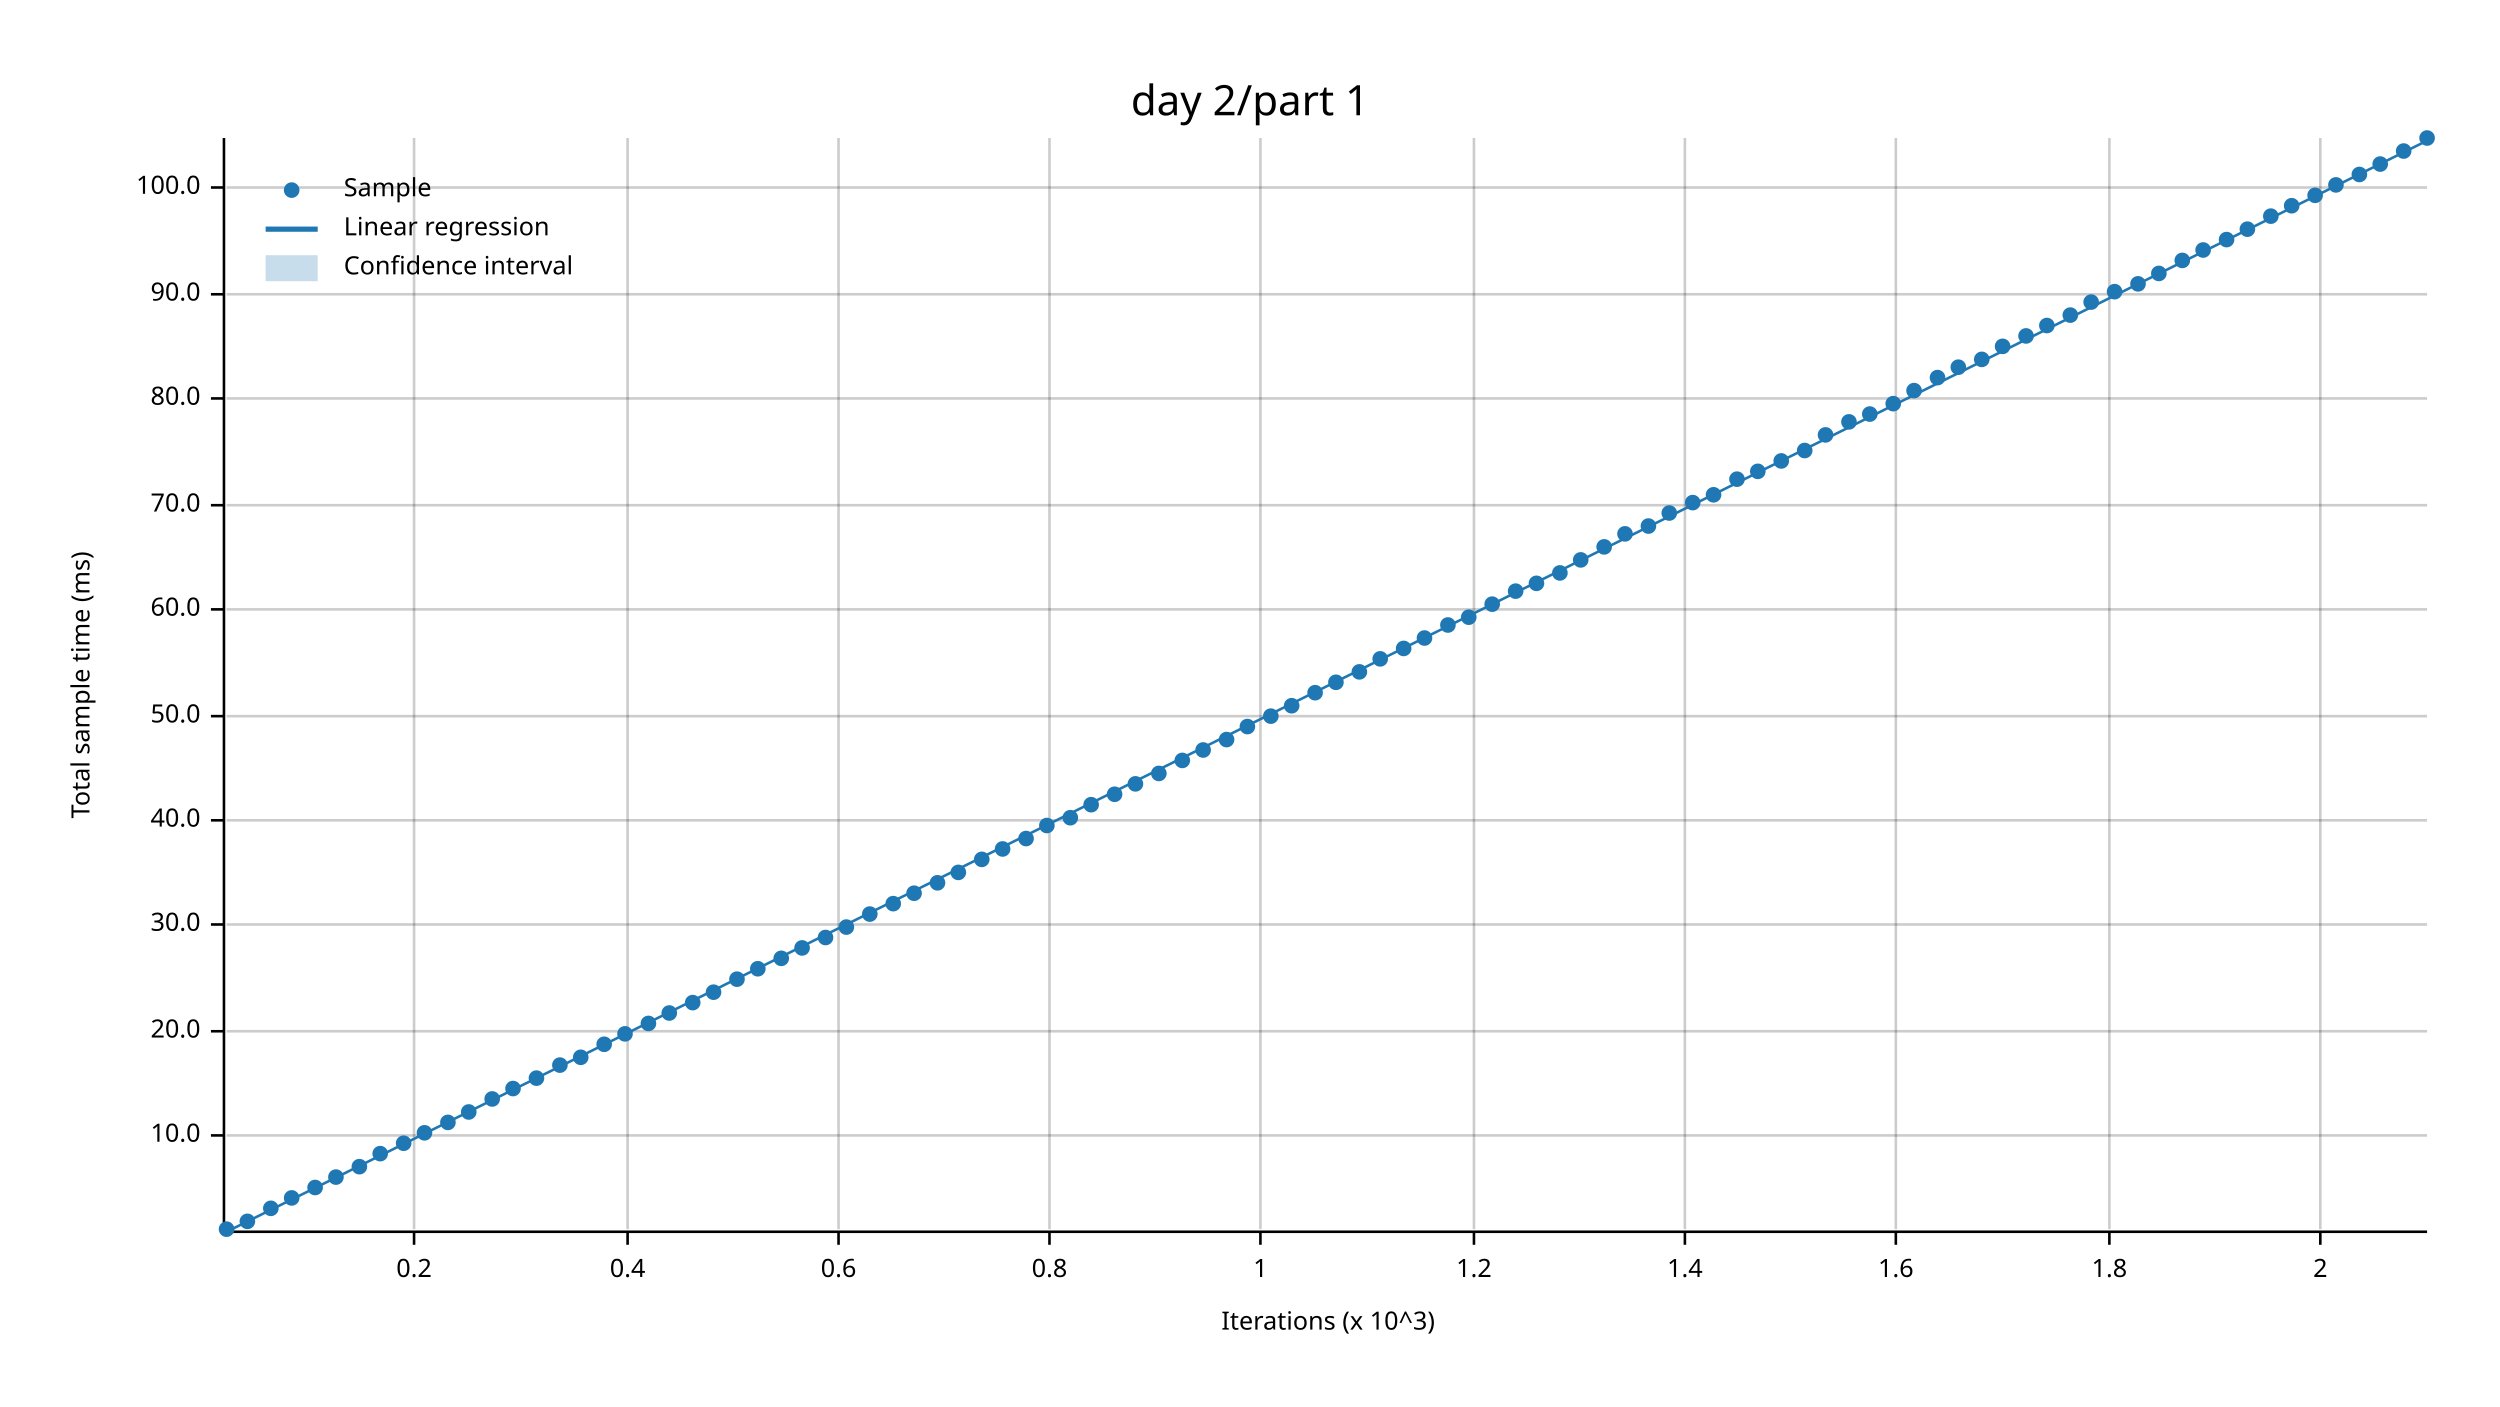
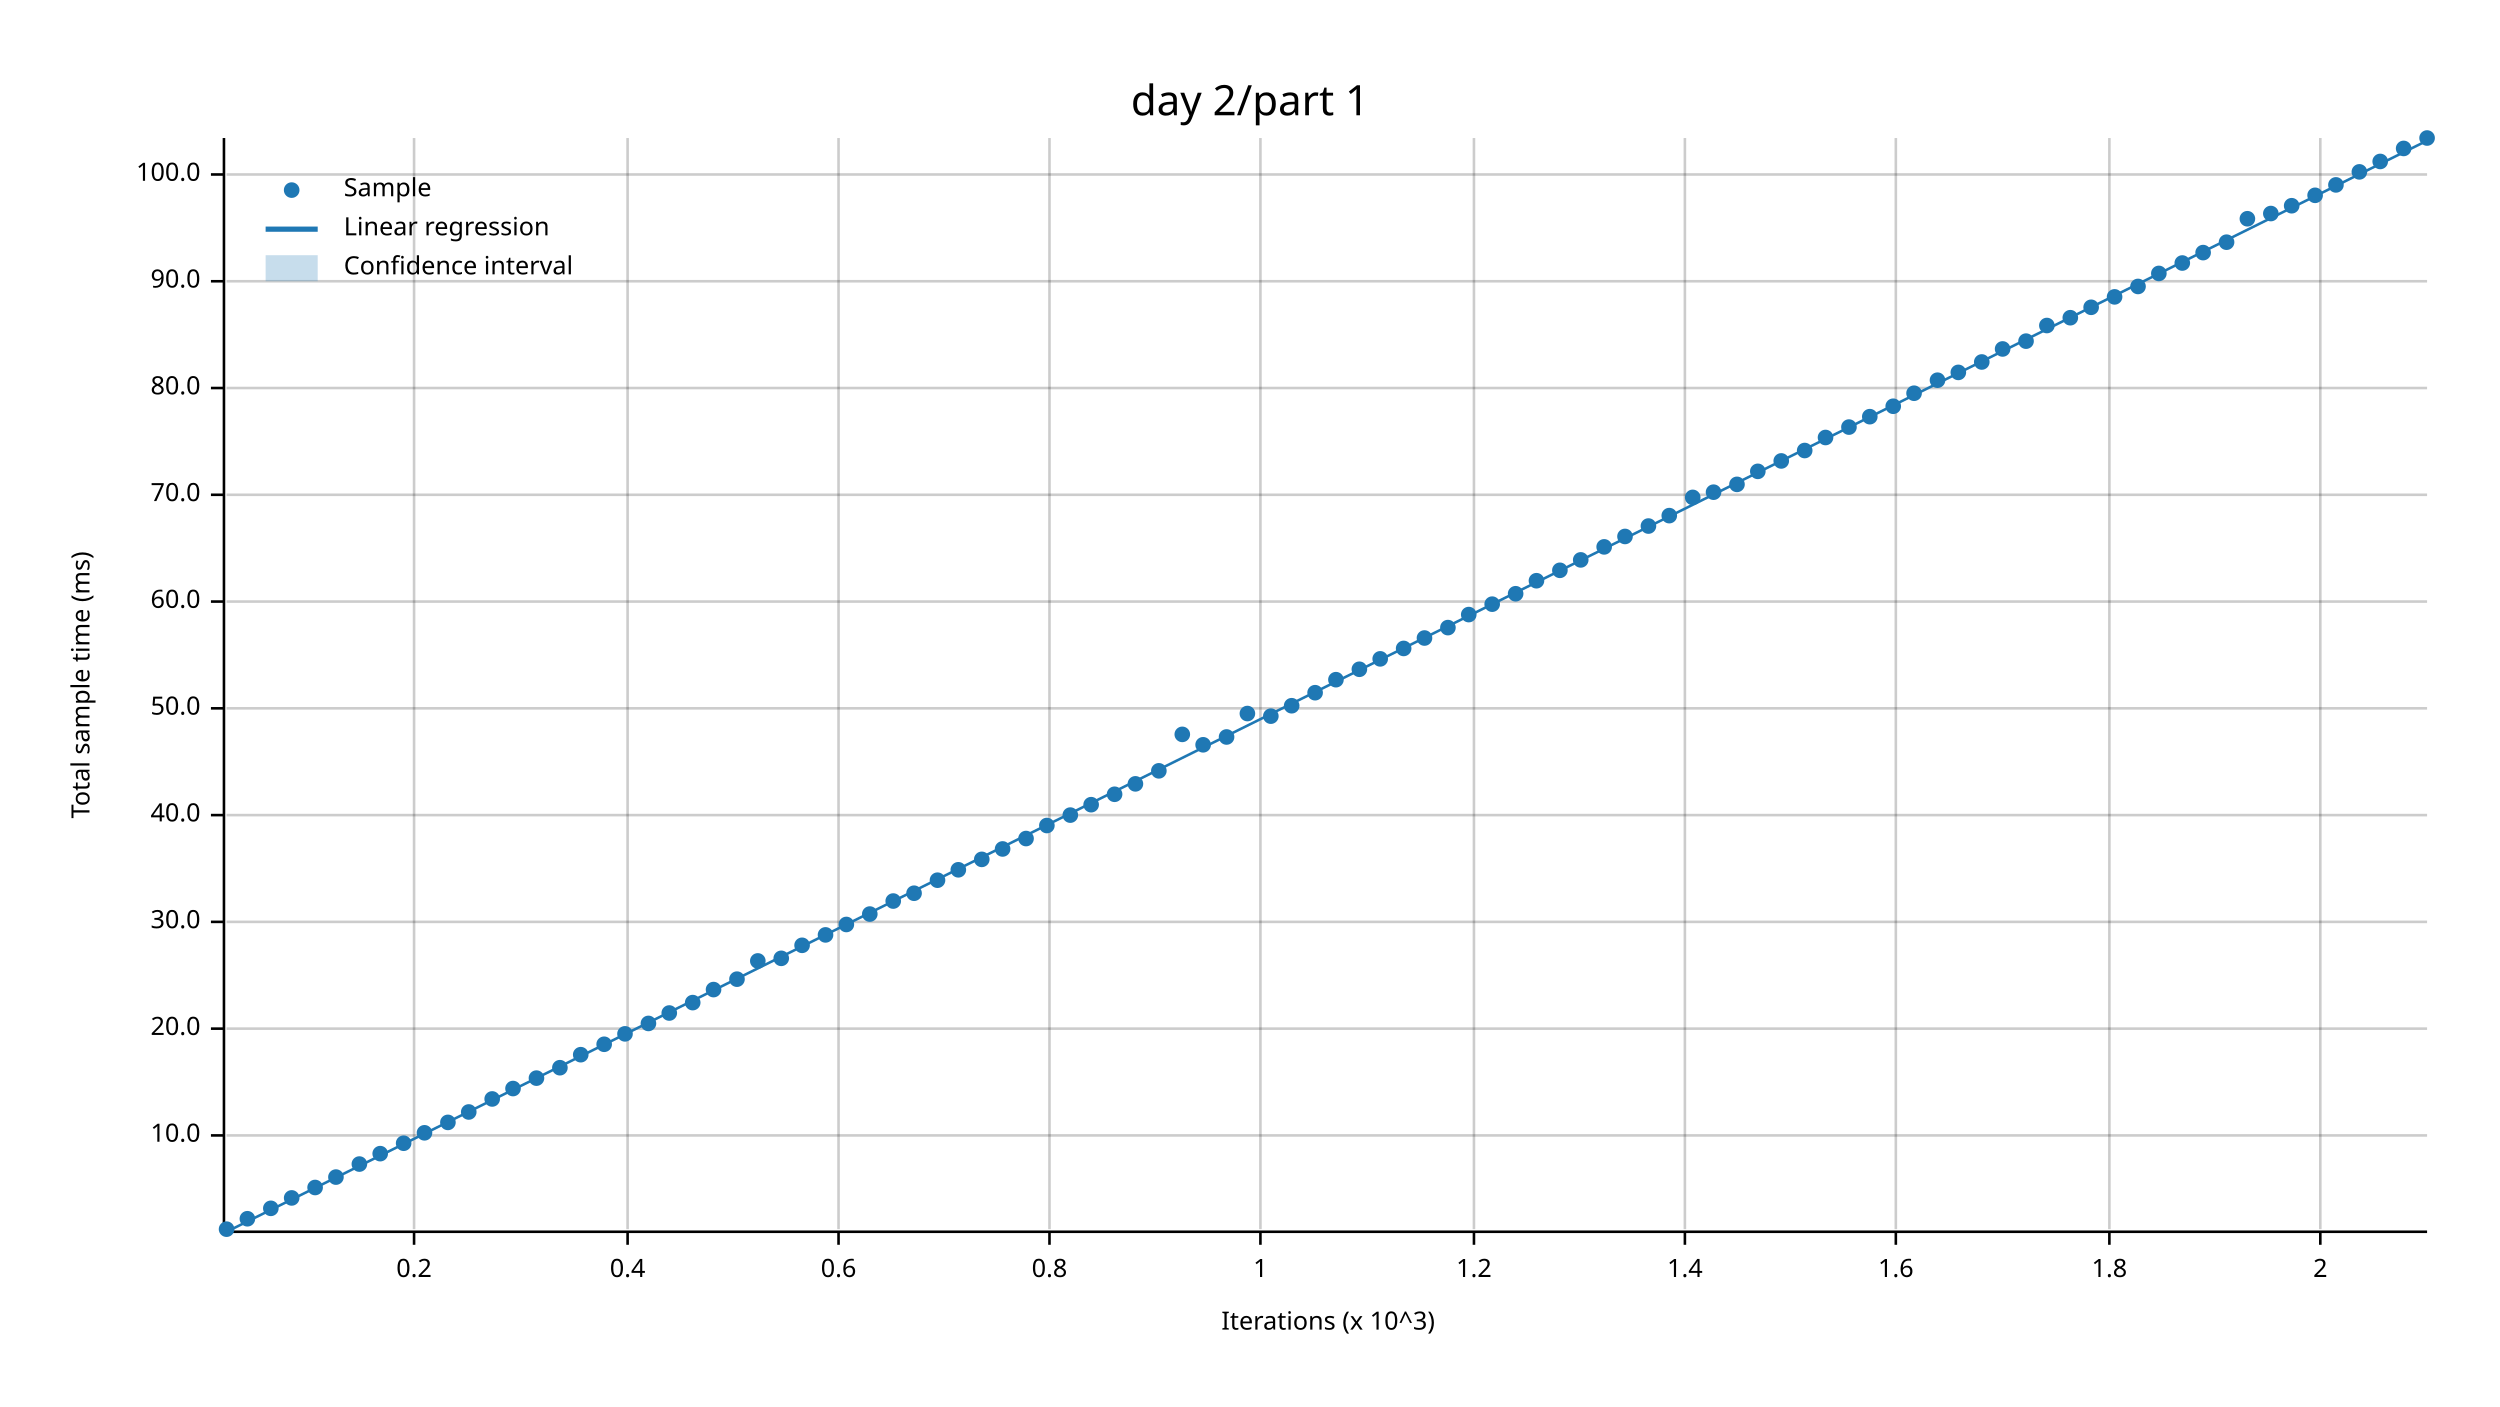
<svg xmlns="http://www.w3.org/2000/svg" width="960" height="540" viewBox="0 0 960 540">
  <text x="480" y="32" dy="0.76em" text-anchor="middle" font-family="sans-serif" font-size="16.129" opacity="1" fill="#000000">
day 2/part 1
</text>
  <text x="27" y="263" dy="0.76em" text-anchor="middle" font-family="sans-serif" font-size="9.677" opacity="1" fill="#000000" transform="rotate(270, 27, 263)">
Total sample time (ms)
</text>
  <text x="510" y="513" dy="-0.5ex" text-anchor="middle" font-family="sans-serif" font-size="9.677" opacity="1" fill="#000000">
Iterations (x 10^3)
</text>
  <line opacity="0.2" stroke="#000000" stroke-width="1" x1="159" y1="472" x2="159" y2="53" />
  <line opacity="0.2" stroke="#000000" stroke-width="1" x1="241" y1="472" x2="241" y2="53" />
  <line opacity="0.2" stroke="#000000" stroke-width="1" x1="322" y1="472" x2="322" y2="53" />
  <line opacity="0.2" stroke="#000000" stroke-width="1" x1="403" y1="472" x2="403" y2="53" />
  <line opacity="0.2" stroke="#000000" stroke-width="1" x1="484" y1="472" x2="484" y2="53" />
  <line opacity="0.2" stroke="#000000" stroke-width="1" x1="566" y1="472" x2="566" y2="53" />
  <line opacity="0.2" stroke="#000000" stroke-width="1" x1="647" y1="472" x2="647" y2="53" />
  <line opacity="0.2" stroke="#000000" stroke-width="1" x1="728" y1="472" x2="728" y2="53" />
  <line opacity="0.2" stroke="#000000" stroke-width="1" x1="810" y1="472" x2="810" y2="53" />
  <line opacity="0.2" stroke="#000000" stroke-width="1" x1="891" y1="472" x2="891" y2="53" />
  <line opacity="0.2" stroke="#000000" stroke-width="1" x1="87" y1="436" x2="932" y2="436" />
-   <line opacity="0.2" stroke="#000000" stroke-width="1" x1="87" y1="396" x2="932" y2="396" />
-   <line opacity="0.2" stroke="#000000" stroke-width="1" x1="87" y1="355" x2="932" y2="355" />
-   <line opacity="0.2" stroke="#000000" stroke-width="1" x1="87" y1="315" x2="932" y2="315" />
-   <line opacity="0.2" stroke="#000000" stroke-width="1" x1="87" y1="275" x2="932" y2="275" />
-   <line opacity="0.2" stroke="#000000" stroke-width="1" x1="87" y1="234" x2="932" y2="234" />
-   <line opacity="0.2" stroke="#000000" stroke-width="1" x1="87" y1="194" x2="932" y2="194" />
-   <line opacity="0.2" stroke="#000000" stroke-width="1" x1="87" y1="153" x2="932" y2="153" />
-   <line opacity="0.2" stroke="#000000" stroke-width="1" x1="87" y1="113" x2="932" y2="113" />
-   <line opacity="0.2" stroke="#000000" stroke-width="1" x1="87" y1="72" x2="932" y2="72" />
+   <line opacity="0.2" stroke="#000000" stroke-width="1" x1="87" y1="395" x2="932" y2="395" />
+   <line opacity="0.2" stroke="#000000" stroke-width="1" x1="87" y1="354" x2="932" y2="354" />
+   <line opacity="0.2" stroke="#000000" stroke-width="1" x1="87" y1="313" x2="932" y2="313" />
+   <line opacity="0.2" stroke="#000000" stroke-width="1" x1="87" y1="272" x2="932" y2="272" />
+   <line opacity="0.2" stroke="#000000" stroke-width="1" x1="87" y1="231" x2="932" y2="231" />
+   <line opacity="0.2" stroke="#000000" stroke-width="1" x1="87" y1="190" x2="932" y2="190" />
+   <line opacity="0.2" stroke="#000000" stroke-width="1" x1="87" y1="149" x2="932" y2="149" />
+   <line opacity="0.2" stroke="#000000" stroke-width="1" x1="87" y1="108" x2="932" y2="108" />
+   <line opacity="0.2" stroke="#000000" stroke-width="1" x1="87" y1="67" x2="932" y2="67" />
  <polyline fill="none" opacity="1" stroke="#000000" stroke-width="1" points="86,53 86,472 " />
  <text x="77" y="436" dy="0.5ex" text-anchor="end" font-family="sans-serif" font-size="9.677" opacity="1" fill="#000000">
10.0
</text>
  <polyline fill="none" opacity="1" stroke="#000000" stroke-width="1" points="81,436 86,436 " />
-   <text x="77" y="396" dy="0.5ex" text-anchor="end" font-family="sans-serif" font-size="9.677" opacity="1" fill="#000000">
+   <text x="77" y="395" dy="0.5ex" text-anchor="end" font-family="sans-serif" font-size="9.677" opacity="1" fill="#000000">
20.0
</text>
-   <polyline fill="none" opacity="1" stroke="#000000" stroke-width="1" points="81,396 86,396 " />
-   <text x="77" y="355" dy="0.5ex" text-anchor="end" font-family="sans-serif" font-size="9.677" opacity="1" fill="#000000">
+   <polyline fill="none" opacity="1" stroke="#000000" stroke-width="1" points="81,395 86,395 " />
+   <text x="77" y="354" dy="0.5ex" text-anchor="end" font-family="sans-serif" font-size="9.677" opacity="1" fill="#000000">
30.0
</text>
-   <polyline fill="none" opacity="1" stroke="#000000" stroke-width="1" points="81,355 86,355 " />
-   <text x="77" y="315" dy="0.5ex" text-anchor="end" font-family="sans-serif" font-size="9.677" opacity="1" fill="#000000">
+   <polyline fill="none" opacity="1" stroke="#000000" stroke-width="1" points="81,354 86,354 " />
+   <text x="77" y="313" dy="0.5ex" text-anchor="end" font-family="sans-serif" font-size="9.677" opacity="1" fill="#000000">
40.0
</text>
-   <polyline fill="none" opacity="1" stroke="#000000" stroke-width="1" points="81,315 86,315 " />
-   <text x="77" y="275" dy="0.5ex" text-anchor="end" font-family="sans-serif" font-size="9.677" opacity="1" fill="#000000">
+   <polyline fill="none" opacity="1" stroke="#000000" stroke-width="1" points="81,313 86,313 " />
+   <text x="77" y="272" dy="0.5ex" text-anchor="end" font-family="sans-serif" font-size="9.677" opacity="1" fill="#000000">
50.0
</text>
-   <polyline fill="none" opacity="1" stroke="#000000" stroke-width="1" points="81,275 86,275 " />
-   <text x="77" y="234" dy="0.5ex" text-anchor="end" font-family="sans-serif" font-size="9.677" opacity="1" fill="#000000">
+   <polyline fill="none" opacity="1" stroke="#000000" stroke-width="1" points="81,272 86,272 " />
+   <text x="77" y="231" dy="0.5ex" text-anchor="end" font-family="sans-serif" font-size="9.677" opacity="1" fill="#000000">
60.0
</text>
-   <polyline fill="none" opacity="1" stroke="#000000" stroke-width="1" points="81,234 86,234 " />
-   <text x="77" y="194" dy="0.5ex" text-anchor="end" font-family="sans-serif" font-size="9.677" opacity="1" fill="#000000">
+   <polyline fill="none" opacity="1" stroke="#000000" stroke-width="1" points="81,231 86,231 " />
+   <text x="77" y="190" dy="0.5ex" text-anchor="end" font-family="sans-serif" font-size="9.677" opacity="1" fill="#000000">
70.0
</text>
-   <polyline fill="none" opacity="1" stroke="#000000" stroke-width="1" points="81,194 86,194 " />
-   <text x="77" y="153" dy="0.5ex" text-anchor="end" font-family="sans-serif" font-size="9.677" opacity="1" fill="#000000">
+   <polyline fill="none" opacity="1" stroke="#000000" stroke-width="1" points="81,190 86,190 " />
+   <text x="77" y="149" dy="0.5ex" text-anchor="end" font-family="sans-serif" font-size="9.677" opacity="1" fill="#000000">
80.0
</text>
-   <polyline fill="none" opacity="1" stroke="#000000" stroke-width="1" points="81,153 86,153 " />
-   <text x="77" y="113" dy="0.5ex" text-anchor="end" font-family="sans-serif" font-size="9.677" opacity="1" fill="#000000">
+   <polyline fill="none" opacity="1" stroke="#000000" stroke-width="1" points="81,149 86,149 " />
+   <text x="77" y="108" dy="0.5ex" text-anchor="end" font-family="sans-serif" font-size="9.677" opacity="1" fill="#000000">
90.0
</text>
-   <polyline fill="none" opacity="1" stroke="#000000" stroke-width="1" points="81,113 86,113 " />
-   <text x="77" y="72" dy="0.5ex" text-anchor="end" font-family="sans-serif" font-size="9.677" opacity="1" fill="#000000">
+   <polyline fill="none" opacity="1" stroke="#000000" stroke-width="1" points="81,108 86,108 " />
+   <text x="77" y="67" dy="0.5ex" text-anchor="end" font-family="sans-serif" font-size="9.677" opacity="1" fill="#000000">
100.0
</text>
-   <polyline fill="none" opacity="1" stroke="#000000" stroke-width="1" points="81,72 86,72 " />
+   <polyline fill="none" opacity="1" stroke="#000000" stroke-width="1" points="81,67 86,67 " />
  <polyline fill="none" opacity="1" stroke="#000000" stroke-width="1" points="87,473 932,473 " />
  <text x="159" y="483" dy="0.76em" text-anchor="middle" font-family="sans-serif" font-size="9.677" opacity="1" fill="#000000">
0.2
</text>
  <polyline fill="none" opacity="1" stroke="#000000" stroke-width="1" points="159,473 159,478 " />
  <text x="241" y="483" dy="0.76em" text-anchor="middle" font-family="sans-serif" font-size="9.677" opacity="1" fill="#000000">
0.4
</text>
  <polyline fill="none" opacity="1" stroke="#000000" stroke-width="1" points="241,473 241,478 " />
  <text x="322" y="483" dy="0.76em" text-anchor="middle" font-family="sans-serif" font-size="9.677" opacity="1" fill="#000000">
0.6
</text>
  <polyline fill="none" opacity="1" stroke="#000000" stroke-width="1" points="322,473 322,478 " />
  <text x="403" y="483" dy="0.76em" text-anchor="middle" font-family="sans-serif" font-size="9.677" opacity="1" fill="#000000">
0.8
</text>
  <polyline fill="none" opacity="1" stroke="#000000" stroke-width="1" points="403,473 403,478 " />
  <text x="484" y="483" dy="0.76em" text-anchor="middle" font-family="sans-serif" font-size="9.677" opacity="1" fill="#000000">
1
</text>
  <polyline fill="none" opacity="1" stroke="#000000" stroke-width="1" points="484,473 484,478 " />
  <text x="566" y="483" dy="0.76em" text-anchor="middle" font-family="sans-serif" font-size="9.677" opacity="1" fill="#000000">
1.2
</text>
  <polyline fill="none" opacity="1" stroke="#000000" stroke-width="1" points="566,473 566,478 " />
  <text x="647" y="483" dy="0.76em" text-anchor="middle" font-family="sans-serif" font-size="9.677" opacity="1" fill="#000000">
1.4
</text>
  <polyline fill="none" opacity="1" stroke="#000000" stroke-width="1" points="647,473 647,478 " />
  <text x="728" y="483" dy="0.76em" text-anchor="middle" font-family="sans-serif" font-size="9.677" opacity="1" fill="#000000">
1.6
</text>
  <polyline fill="none" opacity="1" stroke="#000000" stroke-width="1" points="728,473 728,478 " />
  <text x="810" y="483" dy="0.76em" text-anchor="middle" font-family="sans-serif" font-size="9.677" opacity="1" fill="#000000">
1.8
</text>
  <polyline fill="none" opacity="1" stroke="#000000" stroke-width="1" points="810,473 810,478 " />
  <text x="891" y="483" dy="0.76em" text-anchor="middle" font-family="sans-serif" font-size="9.677" opacity="1" fill="#000000">
2
</text>
  <polyline fill="none" opacity="1" stroke="#000000" stroke-width="1" points="891,473 891,478 " />
  <circle cx="87" cy="472" r="3" opacity="1" fill="#1F78B4" stroke="none" stroke-width="1" />
-   <circle cx="95" cy="469" r="3" opacity="1" fill="#1F78B4" stroke="none" stroke-width="1" />
+   <circle cx="95" cy="468" r="3" opacity="1" fill="#1F78B4" stroke="none" stroke-width="1" />
  <circle cx="104" cy="464" r="3" opacity="1" fill="#1F78B4" stroke="none" stroke-width="1" />
  <circle cx="112" cy="460" r="3" opacity="1" fill="#1F78B4" stroke="none" stroke-width="1" />
  <circle cx="121" cy="456" r="3" opacity="1" fill="#1F78B4" stroke="none" stroke-width="1" />
  <circle cx="129" cy="452" r="3" opacity="1" fill="#1F78B4" stroke="none" stroke-width="1" />
-   <circle cx="138" cy="448" r="3" opacity="1" fill="#1F78B4" stroke="none" stroke-width="1" />
+   <circle cx="138" cy="447" r="3" opacity="1" fill="#1F78B4" stroke="none" stroke-width="1" />
  <circle cx="146" cy="443" r="3" opacity="1" fill="#1F78B4" stroke="none" stroke-width="1" />
  <circle cx="155" cy="439" r="3" opacity="1" fill="#1F78B4" stroke="none" stroke-width="1" />
  <circle cx="163" cy="435" r="3" opacity="1" fill="#1F78B4" stroke="none" stroke-width="1" />
  <circle cx="172" cy="431" r="3" opacity="1" fill="#1F78B4" stroke="none" stroke-width="1" />
  <circle cx="180" cy="427" r="3" opacity="1" fill="#1F78B4" stroke="none" stroke-width="1" />
  <circle cx="189" cy="422" r="3" opacity="1" fill="#1F78B4" stroke="none" stroke-width="1" />
  <circle cx="197" cy="418" r="3" opacity="1" fill="#1F78B4" stroke="none" stroke-width="1" />
  <circle cx="206" cy="414" r="3" opacity="1" fill="#1F78B4" stroke="none" stroke-width="1" />
-   <circle cx="215" cy="409" r="3" opacity="1" fill="#1F78B4" stroke="none" stroke-width="1" />
-   <circle cx="223" cy="406" r="3" opacity="1" fill="#1F78B4" stroke="none" stroke-width="1" />
+   <circle cx="215" cy="410" r="3" opacity="1" fill="#1F78B4" stroke="none" stroke-width="1" />
+   <circle cx="223" cy="405" r="3" opacity="1" fill="#1F78B4" stroke="none" stroke-width="1" />
  <circle cx="232" cy="401" r="3" opacity="1" fill="#1F78B4" stroke="none" stroke-width="1" />
  <circle cx="240" cy="397" r="3" opacity="1" fill="#1F78B4" stroke="none" stroke-width="1" />
  <circle cx="249" cy="393" r="3" opacity="1" fill="#1F78B4" stroke="none" stroke-width="1" />
  <circle cx="257" cy="389" r="3" opacity="1" fill="#1F78B4" stroke="none" stroke-width="1" />
  <circle cx="266" cy="385" r="3" opacity="1" fill="#1F78B4" stroke="none" stroke-width="1" />
-   <circle cx="274" cy="381" r="3" opacity="1" fill="#1F78B4" stroke="none" stroke-width="1" />
+   <circle cx="274" cy="380" r="3" opacity="1" fill="#1F78B4" stroke="none" stroke-width="1" />
  <circle cx="283" cy="376" r="3" opacity="1" fill="#1F78B4" stroke="none" stroke-width="1" />
-   <circle cx="291" cy="372" r="3" opacity="1" fill="#1F78B4" stroke="none" stroke-width="1" />
+   <circle cx="291" cy="369" r="3" opacity="1" fill="#1F78B4" stroke="none" stroke-width="1" />
  <circle cx="300" cy="368" r="3" opacity="1" fill="#1F78B4" stroke="none" stroke-width="1" />
-   <circle cx="308" cy="364" r="3" opacity="1" fill="#1F78B4" stroke="none" stroke-width="1" />
-   <circle cx="317" cy="360" r="3" opacity="1" fill="#1F78B4" stroke="none" stroke-width="1" />
-   <circle cx="325" cy="356" r="3" opacity="1" fill="#1F78B4" stroke="none" stroke-width="1" />
+   <circle cx="308" cy="363" r="3" opacity="1" fill="#1F78B4" stroke="none" stroke-width="1" />
+   <circle cx="317" cy="359" r="3" opacity="1" fill="#1F78B4" stroke="none" stroke-width="1" />
+   <circle cx="325" cy="355" r="3" opacity="1" fill="#1F78B4" stroke="none" stroke-width="1" />
  <circle cx="334" cy="351" r="3" opacity="1" fill="#1F78B4" stroke="none" stroke-width="1" />
-   <circle cx="343" cy="347" r="3" opacity="1" fill="#1F78B4" stroke="none" stroke-width="1" />
+   <circle cx="343" cy="346" r="3" opacity="1" fill="#1F78B4" stroke="none" stroke-width="1" />
  <circle cx="351" cy="343" r="3" opacity="1" fill="#1F78B4" stroke="none" stroke-width="1" />
-   <circle cx="360" cy="339" r="3" opacity="1" fill="#1F78B4" stroke="none" stroke-width="1" />
-   <circle cx="368" cy="335" r="3" opacity="1" fill="#1F78B4" stroke="none" stroke-width="1" />
+   <circle cx="360" cy="338" r="3" opacity="1" fill="#1F78B4" stroke="none" stroke-width="1" />
+   <circle cx="368" cy="334" r="3" opacity="1" fill="#1F78B4" stroke="none" stroke-width="1" />
  <circle cx="377" cy="330" r="3" opacity="1" fill="#1F78B4" stroke="none" stroke-width="1" />
  <circle cx="385" cy="326" r="3" opacity="1" fill="#1F78B4" stroke="none" stroke-width="1" />
  <circle cx="394" cy="322" r="3" opacity="1" fill="#1F78B4" stroke="none" stroke-width="1" />
  <circle cx="402" cy="317" r="3" opacity="1" fill="#1F78B4" stroke="none" stroke-width="1" />
-   <circle cx="411" cy="314" r="3" opacity="1" fill="#1F78B4" stroke="none" stroke-width="1" />
+   <circle cx="411" cy="313" r="3" opacity="1" fill="#1F78B4" stroke="none" stroke-width="1" />
  <circle cx="419" cy="309" r="3" opacity="1" fill="#1F78B4" stroke="none" stroke-width="1" />
  <circle cx="428" cy="305" r="3" opacity="1" fill="#1F78B4" stroke="none" stroke-width="1" />
  <circle cx="436" cy="301" r="3" opacity="1" fill="#1F78B4" stroke="none" stroke-width="1" />
-   <circle cx="445" cy="297" r="3" opacity="1" fill="#1F78B4" stroke="none" stroke-width="1" />
-   <circle cx="454" cy="292" r="3" opacity="1" fill="#1F78B4" stroke="none" stroke-width="1" />
-   <circle cx="462" cy="288" r="3" opacity="1" fill="#1F78B4" stroke="none" stroke-width="1" />
-   <circle cx="471" cy="284" r="3" opacity="1" fill="#1F78B4" stroke="none" stroke-width="1" />
-   <circle cx="479" cy="279" r="3" opacity="1" fill="#1F78B4" stroke="none" stroke-width="1" />
+   <circle cx="445" cy="296" r="3" opacity="1" fill="#1F78B4" stroke="none" stroke-width="1" />
+   <circle cx="454" cy="282" r="3" opacity="1" fill="#1F78B4" stroke="none" stroke-width="1" />
+   <circle cx="462" cy="286" r="3" opacity="1" fill="#1F78B4" stroke="none" stroke-width="1" />
+   <circle cx="471" cy="283" r="3" opacity="1" fill="#1F78B4" stroke="none" stroke-width="1" />
+   <circle cx="479" cy="274" r="3" opacity="1" fill="#1F78B4" stroke="none" stroke-width="1" />
  <circle cx="488" cy="275" r="3" opacity="1" fill="#1F78B4" stroke="none" stroke-width="1" />
  <circle cx="496" cy="271" r="3" opacity="1" fill="#1F78B4" stroke="none" stroke-width="1" />
  <circle cx="505" cy="266" r="3" opacity="1" fill="#1F78B4" stroke="none" stroke-width="1" />
-   <circle cx="513" cy="262" r="3" opacity="1" fill="#1F78B4" stroke="none" stroke-width="1" />
-   <circle cx="522" cy="258" r="3" opacity="1" fill="#1F78B4" stroke="none" stroke-width="1" />
+   <circle cx="513" cy="261" r="3" opacity="1" fill="#1F78B4" stroke="none" stroke-width="1" />
+   <circle cx="522" cy="257" r="3" opacity="1" fill="#1F78B4" stroke="none" stroke-width="1" />
  <circle cx="530" cy="253" r="3" opacity="1" fill="#1F78B4" stroke="none" stroke-width="1" />
  <circle cx="539" cy="249" r="3" opacity="1" fill="#1F78B4" stroke="none" stroke-width="1" />
  <circle cx="547" cy="245" r="3" opacity="1" fill="#1F78B4" stroke="none" stroke-width="1" />
-   <circle cx="556" cy="240" r="3" opacity="1" fill="#1F78B4" stroke="none" stroke-width="1" />
-   <circle cx="564" cy="237" r="3" opacity="1" fill="#1F78B4" stroke="none" stroke-width="1" />
+   <circle cx="556" cy="241" r="3" opacity="1" fill="#1F78B4" stroke="none" stroke-width="1" />
+   <circle cx="564" cy="236" r="3" opacity="1" fill="#1F78B4" stroke="none" stroke-width="1" />
  <circle cx="573" cy="232" r="3" opacity="1" fill="#1F78B4" stroke="none" stroke-width="1" />
-   <circle cx="582" cy="227" r="3" opacity="1" fill="#1F78B4" stroke="none" stroke-width="1" />
-   <circle cx="590" cy="224" r="3" opacity="1" fill="#1F78B4" stroke="none" stroke-width="1" />
-   <circle cx="599" cy="220" r="3" opacity="1" fill="#1F78B4" stroke="none" stroke-width="1" />
+   <circle cx="582" cy="228" r="3" opacity="1" fill="#1F78B4" stroke="none" stroke-width="1" />
+   <circle cx="590" cy="223" r="3" opacity="1" fill="#1F78B4" stroke="none" stroke-width="1" />
+   <circle cx="599" cy="219" r="3" opacity="1" fill="#1F78B4" stroke="none" stroke-width="1" />
  <circle cx="607" cy="215" r="3" opacity="1" fill="#1F78B4" stroke="none" stroke-width="1" />
  <circle cx="616" cy="210" r="3" opacity="1" fill="#1F78B4" stroke="none" stroke-width="1" />
-   <circle cx="624" cy="205" r="3" opacity="1" fill="#1F78B4" stroke="none" stroke-width="1" />
+   <circle cx="624" cy="206" r="3" opacity="1" fill="#1F78B4" stroke="none" stroke-width="1" />
  <circle cx="633" cy="202" r="3" opacity="1" fill="#1F78B4" stroke="none" stroke-width="1" />
-   <circle cx="641" cy="197" r="3" opacity="1" fill="#1F78B4" stroke="none" stroke-width="1" />
-   <circle cx="650" cy="193" r="3" opacity="1" fill="#1F78B4" stroke="none" stroke-width="1" />
-   <circle cx="658" cy="190" r="3" opacity="1" fill="#1F78B4" stroke="none" stroke-width="1" />
-   <circle cx="667" cy="184" r="3" opacity="1" fill="#1F78B4" stroke="none" stroke-width="1" />
+   <circle cx="641" cy="198" r="3" opacity="1" fill="#1F78B4" stroke="none" stroke-width="1" />
+   <circle cx="650" cy="191" r="3" opacity="1" fill="#1F78B4" stroke="none" stroke-width="1" />
+   <circle cx="658" cy="189" r="3" opacity="1" fill="#1F78B4" stroke="none" stroke-width="1" />
+   <circle cx="667" cy="186" r="3" opacity="1" fill="#1F78B4" stroke="none" stroke-width="1" />
  <circle cx="675" cy="181" r="3" opacity="1" fill="#1F78B4" stroke="none" stroke-width="1" />
  <circle cx="684" cy="177" r="3" opacity="1" fill="#1F78B4" stroke="none" stroke-width="1" />
  <circle cx="693" cy="173" r="3" opacity="1" fill="#1F78B4" stroke="none" stroke-width="1" />
-   <circle cx="701" cy="167" r="3" opacity="1" fill="#1F78B4" stroke="none" stroke-width="1" />
-   <circle cx="710" cy="162" r="3" opacity="1" fill="#1F78B4" stroke="none" stroke-width="1" />
-   <circle cx="718" cy="159" r="3" opacity="1" fill="#1F78B4" stroke="none" stroke-width="1" />
-   <circle cx="727" cy="155" r="3" opacity="1" fill="#1F78B4" stroke="none" stroke-width="1" />
-   <circle cx="735" cy="150" r="3" opacity="1" fill="#1F78B4" stroke="none" stroke-width="1" />
-   <circle cx="744" cy="145" r="3" opacity="1" fill="#1F78B4" stroke="none" stroke-width="1" />
-   <circle cx="752" cy="141" r="3" opacity="1" fill="#1F78B4" stroke="none" stroke-width="1" />
-   <circle cx="761" cy="138" r="3" opacity="1" fill="#1F78B4" stroke="none" stroke-width="1" />
-   <circle cx="769" cy="133" r="3" opacity="1" fill="#1F78B4" stroke="none" stroke-width="1" />
-   <circle cx="778" cy="129" r="3" opacity="1" fill="#1F78B4" stroke="none" stroke-width="1" />
+   <circle cx="701" cy="168" r="3" opacity="1" fill="#1F78B4" stroke="none" stroke-width="1" />
+   <circle cx="710" cy="164" r="3" opacity="1" fill="#1F78B4" stroke="none" stroke-width="1" />
+   <circle cx="718" cy="160" r="3" opacity="1" fill="#1F78B4" stroke="none" stroke-width="1" />
+   <circle cx="727" cy="156" r="3" opacity="1" fill="#1F78B4" stroke="none" stroke-width="1" />
+   <circle cx="735" cy="151" r="3" opacity="1" fill="#1F78B4" stroke="none" stroke-width="1" />
+   <circle cx="744" cy="146" r="3" opacity="1" fill="#1F78B4" stroke="none" stroke-width="1" />
+   <circle cx="752" cy="143" r="3" opacity="1" fill="#1F78B4" stroke="none" stroke-width="1" />
+   <circle cx="761" cy="139" r="3" opacity="1" fill="#1F78B4" stroke="none" stroke-width="1" />
+   <circle cx="769" cy="134" r="3" opacity="1" fill="#1F78B4" stroke="none" stroke-width="1" />
+   <circle cx="778" cy="131" r="3" opacity="1" fill="#1F78B4" stroke="none" stroke-width="1" />
  <circle cx="786" cy="125" r="3" opacity="1" fill="#1F78B4" stroke="none" stroke-width="1" />
-   <circle cx="795" cy="121" r="3" opacity="1" fill="#1F78B4" stroke="none" stroke-width="1" />
-   <circle cx="803" cy="116" r="3" opacity="1" fill="#1F78B4" stroke="none" stroke-width="1" />
-   <circle cx="812" cy="112" r="3" opacity="1" fill="#1F78B4" stroke="none" stroke-width="1" />
-   <circle cx="821" cy="109" r="3" opacity="1" fill="#1F78B4" stroke="none" stroke-width="1" />
+   <circle cx="795" cy="122" r="3" opacity="1" fill="#1F78B4" stroke="none" stroke-width="1" />
+   <circle cx="803" cy="118" r="3" opacity="1" fill="#1F78B4" stroke="none" stroke-width="1" />
+   <circle cx="812" cy="114" r="3" opacity="1" fill="#1F78B4" stroke="none" stroke-width="1" />
+   <circle cx="821" cy="110" r="3" opacity="1" fill="#1F78B4" stroke="none" stroke-width="1" />
  <circle cx="829" cy="105" r="3" opacity="1" fill="#1F78B4" stroke="none" stroke-width="1" />
-   <circle cx="838" cy="100" r="3" opacity="1" fill="#1F78B4" stroke="none" stroke-width="1" />
-   <circle cx="846" cy="96" r="3" opacity="1" fill="#1F78B4" stroke="none" stroke-width="1" />
-   <circle cx="855" cy="92" r="3" opacity="1" fill="#1F78B4" stroke="none" stroke-width="1" />
-   <circle cx="863" cy="88" r="3" opacity="1" fill="#1F78B4" stroke="none" stroke-width="1" />
-   <circle cx="872" cy="83" r="3" opacity="1" fill="#1F78B4" stroke="none" stroke-width="1" />
+   <circle cx="838" cy="101" r="3" opacity="1" fill="#1F78B4" stroke="none" stroke-width="1" />
+   <circle cx="846" cy="97" r="3" opacity="1" fill="#1F78B4" stroke="none" stroke-width="1" />
+   <circle cx="855" cy="93" r="3" opacity="1" fill="#1F78B4" stroke="none" stroke-width="1" />
+   <circle cx="863" cy="84" r="3" opacity="1" fill="#1F78B4" stroke="none" stroke-width="1" />
+   <circle cx="872" cy="82" r="3" opacity="1" fill="#1F78B4" stroke="none" stroke-width="1" />
  <circle cx="880" cy="79" r="3" opacity="1" fill="#1F78B4" stroke="none" stroke-width="1" />
  <circle cx="889" cy="75" r="3" opacity="1" fill="#1F78B4" stroke="none" stroke-width="1" />
  <circle cx="897" cy="71" r="3" opacity="1" fill="#1F78B4" stroke="none" stroke-width="1" />
-   <circle cx="906" cy="67" r="3" opacity="1" fill="#1F78B4" stroke="none" stroke-width="1" />
-   <circle cx="914" cy="63" r="3" opacity="1" fill="#1F78B4" stroke="none" stroke-width="1" />
-   <circle cx="923" cy="58" r="3" opacity="1" fill="#1F78B4" stroke="none" stroke-width="1" />
+   <circle cx="906" cy="66" r="3" opacity="1" fill="#1F78B4" stroke="none" stroke-width="1" />
+   <circle cx="914" cy="62" r="3" opacity="1" fill="#1F78B4" stroke="none" stroke-width="1" />
+   <circle cx="923" cy="57" r="3" opacity="1" fill="#1F78B4" stroke="none" stroke-width="1" />
  <circle cx="932" cy="53" r="3" opacity="1" fill="#1F78B4" stroke="none" stroke-width="1" />
  <polyline fill="none" opacity="1" stroke="#1F78B4" stroke-width="1" points="87,473 932,54 " />
  <polygon opacity="0.25" fill="#1F78B4" points="87,473 932,54 932,54 " />
  <text x="132" y="68" dy="0.76em" text-anchor="start" font-family="sans-serif" font-size="9.677" opacity="1" fill="#000000">
Sample
</text>
  <text x="132" y="83" dy="0.76em" text-anchor="start" font-family="sans-serif" font-size="9.677" opacity="1" fill="#000000">
Linear regression
</text>
  <text x="132" y="98" dy="0.76em" text-anchor="start" font-family="sans-serif" font-size="9.677" opacity="1" fill="#000000">
Confidence interval
</text>
  <circle cx="112" cy="73" r="3" opacity="1" fill="#1F78B4" stroke="none" stroke-width="1" />
  <polyline fill="none" opacity="1" stroke="#1F78B4" stroke-width="2" points="102,88 122,88 " />
  <rect x="102" y="98" width="20" height="10" opacity="0.25" fill="#1F78B4" stroke="none" />
</svg>
